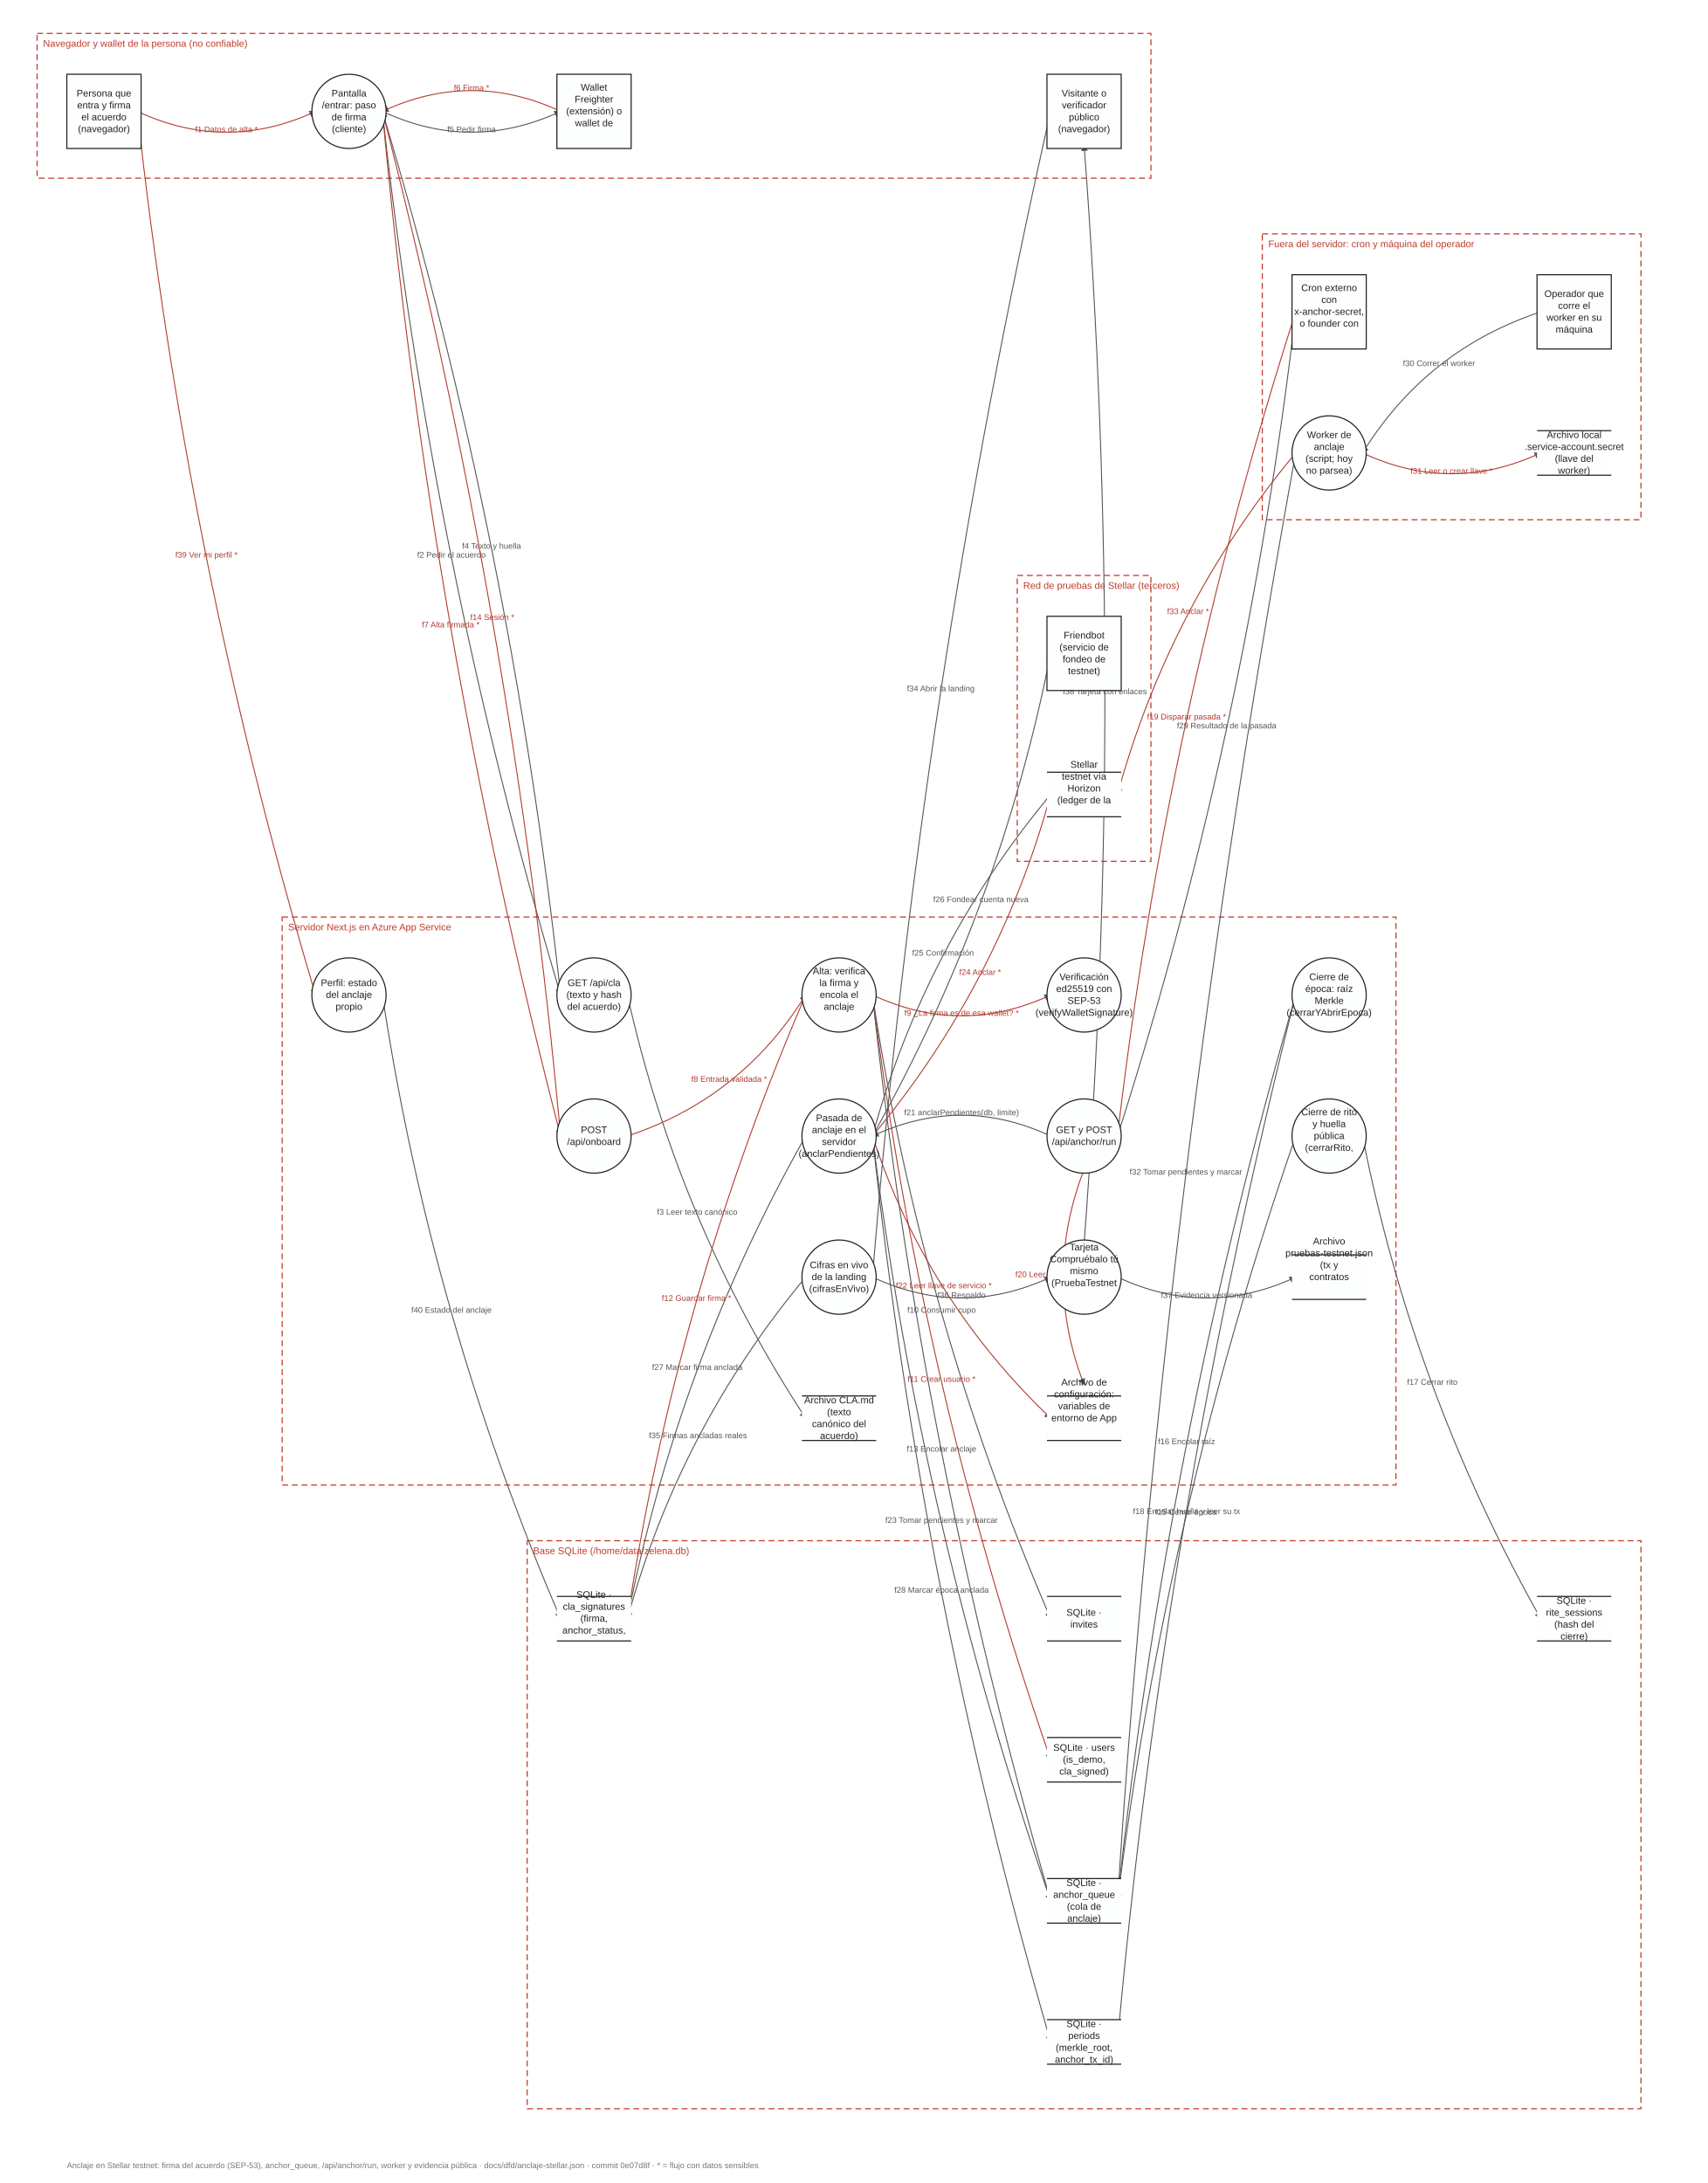
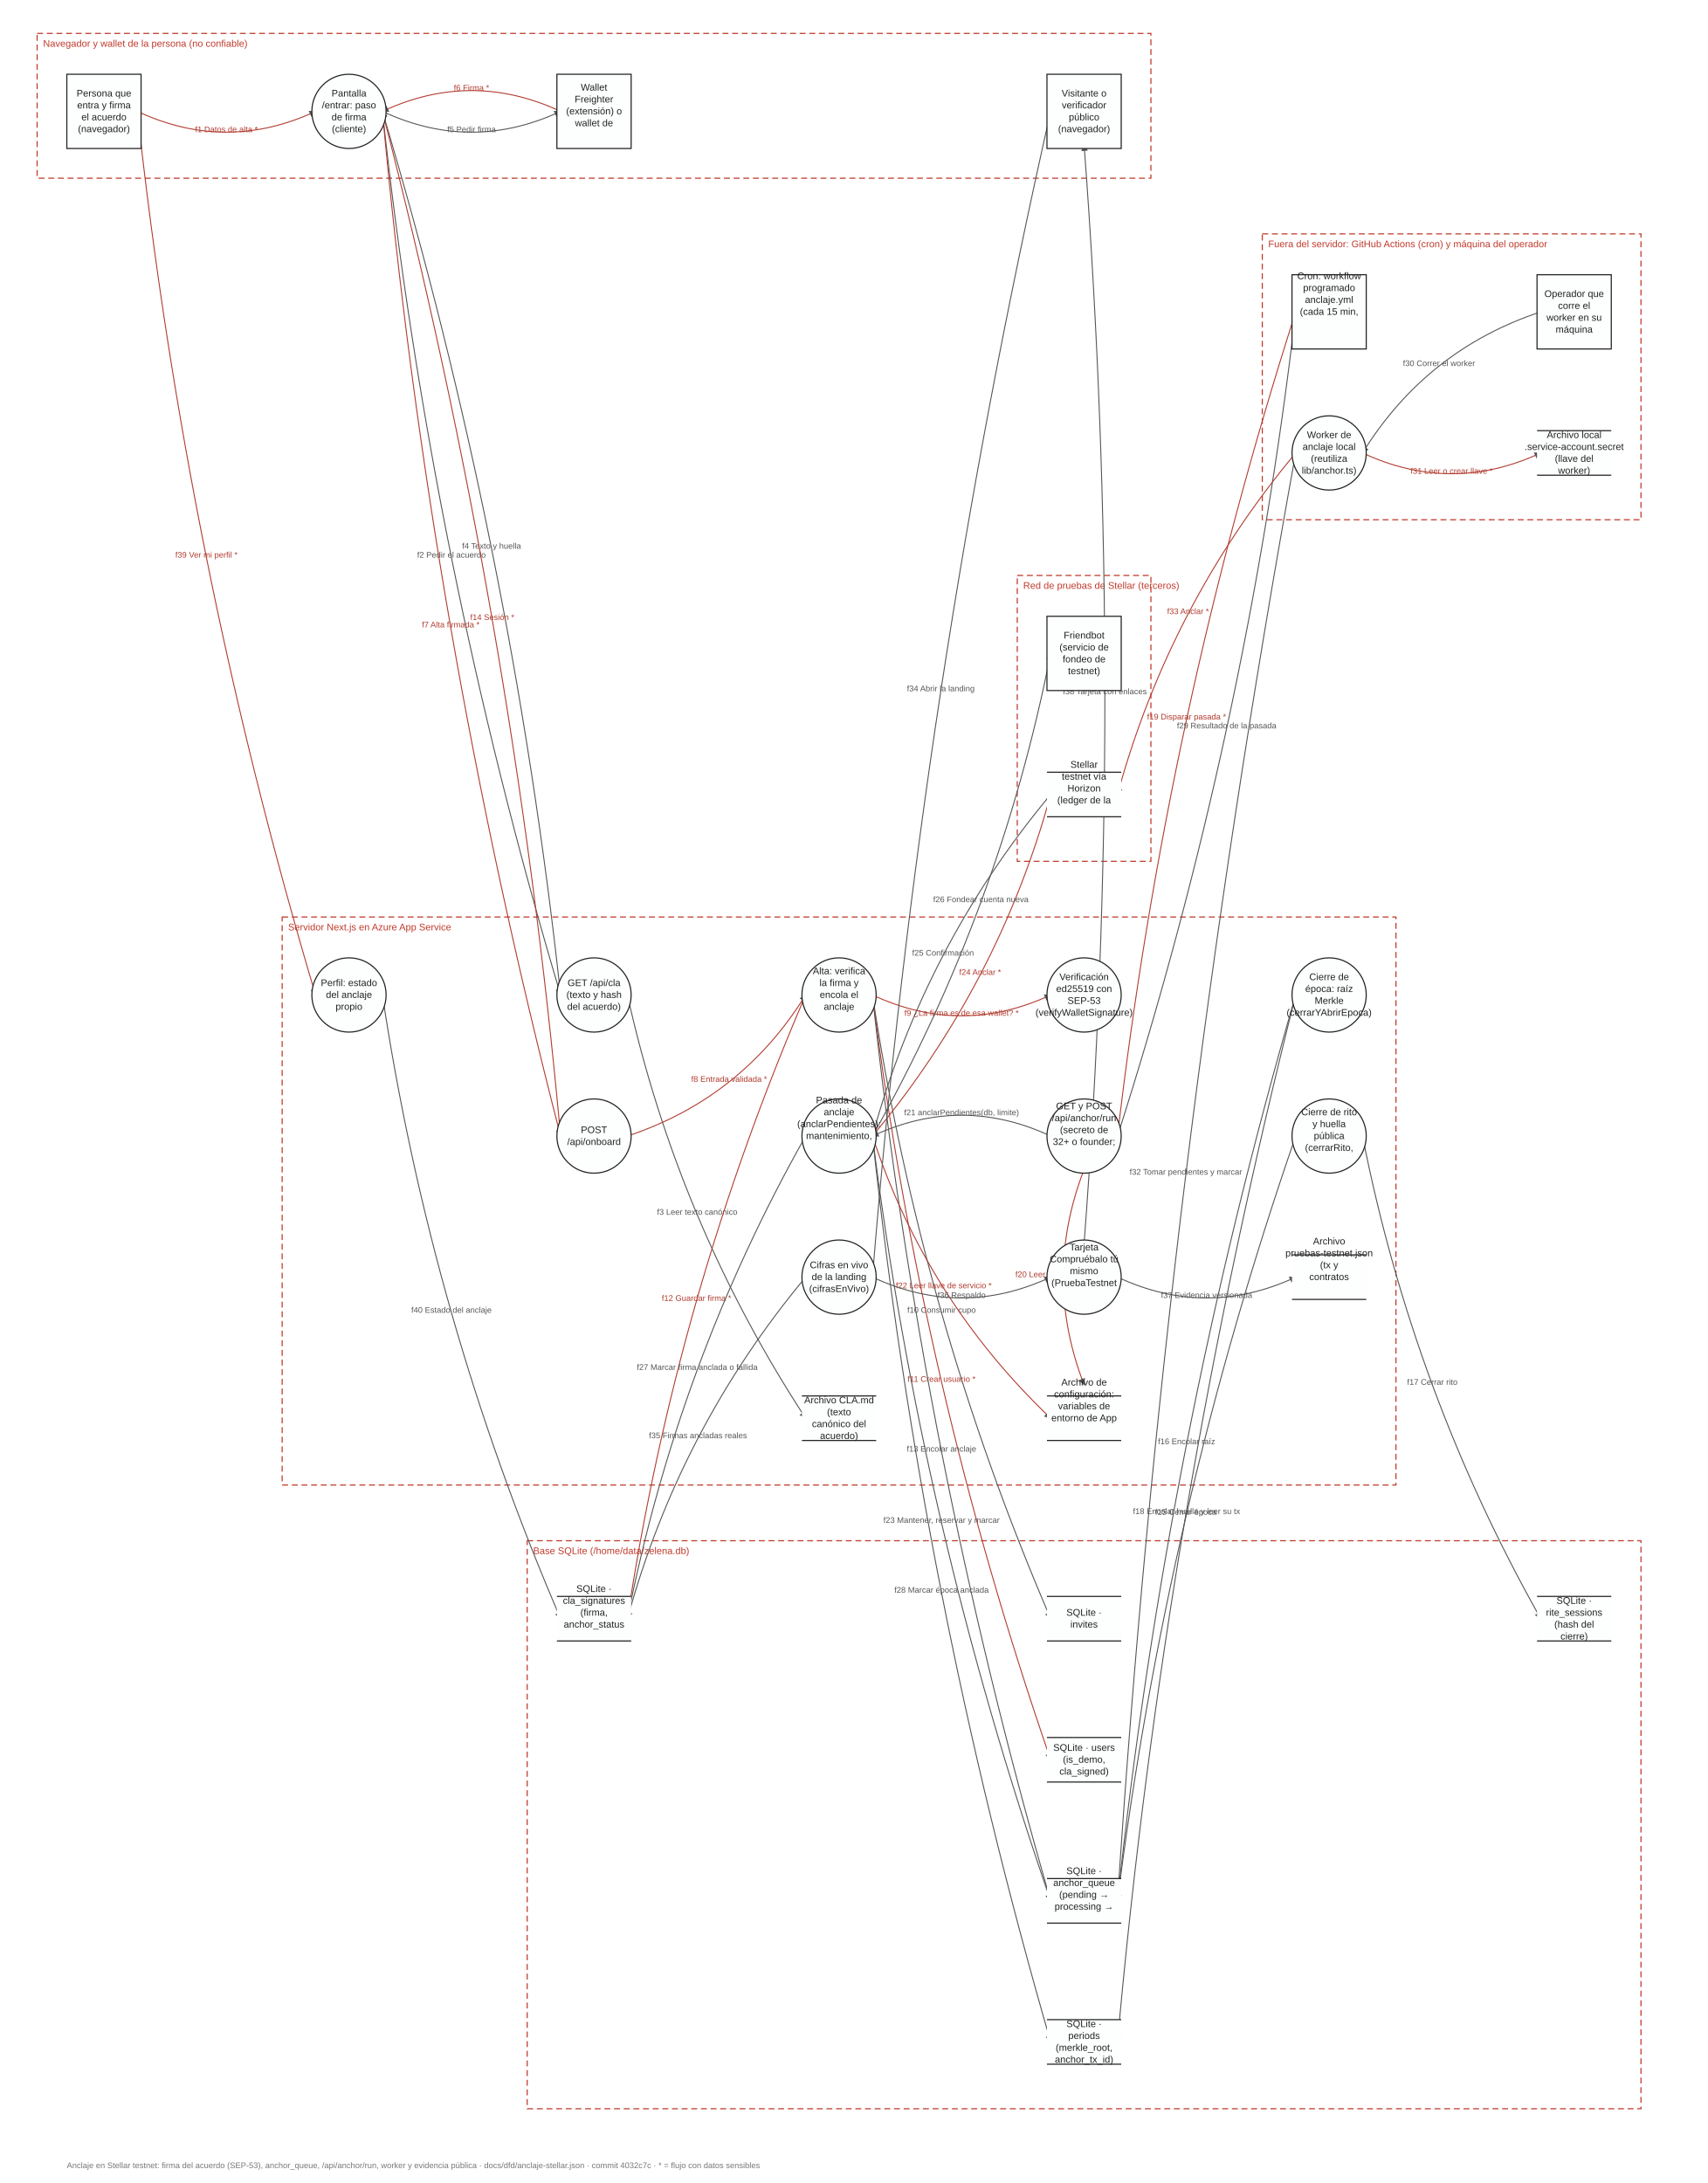
<svg xmlns="http://www.w3.org/2000/svg" viewBox="0 0 2300 2940" width="2300" height="2940" font-family="Segoe UI, Arial, sans-serif" font-size="13">
  <defs>
    <marker id="punta" viewBox="0 0 10 10" refX="9" refY="5" markerWidth="7" markerHeight="7" orient="auto-start-reverse">
      <path d="M0,0 L10,5 L0,10 z" fill="#555" />
    </marker>
  </defs>
  <rect width="2300" height="2940" fill="#ffffff" />
  <rect x="50" y="45" width="1500" height="195" fill="none" stroke="#c0392b" stroke-width="1.5" stroke-dasharray="8 5" />
  <text x="58" y="63" fill="#c0392b">Navegador y wallet de la persona (no confiable)</text>
  <rect x="1700" y="315" width="510" height="385" fill="none" stroke="#c0392b" stroke-width="1.5" stroke-dasharray="8 5" />
-   <text x="1708" y="333" fill="#c0392b">Fuera del servidor: cron y máquina del operador</text>
+   <text x="1708" y="333" fill="#c0392b">Fuera del servidor: GitHub Actions (cron) y máquina del operador</text>
  <rect x="380" y="1235" width="1500" height="765" fill="none" stroke="#c0392b" stroke-width="1.5" stroke-dasharray="8 5" />
  <text x="388" y="1253" fill="#c0392b">Servidor Next.js en Azure App Service</text>
  <rect x="710" y="2075" width="1500" height="765" fill="none" stroke="#c0392b" stroke-width="1.5" stroke-dasharray="8 5" />
  <text x="718" y="2093" fill="#c0392b">Base SQLite (/home/data/zelena.db)</text>
  <rect x="1370" y="775" width="180" height="385" fill="none" stroke="#c0392b" stroke-width="1.5" stroke-dasharray="8 5" />
  <text x="1378" y="793" fill="#c0392b">Red de pruebas de Stellar (terceros)</text>
  <path d="M185,150 Q305,206 425,150" fill="none" stroke="#b03a2e" stroke-width="1.3" marker-end="url(#punta)" />
  <text x="305" y="178" text-anchor="middle" font-size="11" fill="#b03a2e">f1 Datos de alta *</text>
  <path d="M515,150 Q581,757 755,1340" fill="none" stroke="#555" stroke-width="1.3" marker-end="url(#punta)" />
  <text x="608" y="751" text-anchor="middle" font-size="11" fill="#555">f2 Pedir el acuerdo</text>
  <path d="M845,1340 Q913,1647 1085,1910" fill="none" stroke="#555" stroke-width="1.3" marker-end="url(#punta)" />
  <text x="939" y="1636" text-anchor="middle" font-size="11" fill="#555">f3 Leer texto canónico</text>
  <path d="M755,1340 Q689,733 515,150" fill="none" stroke="#555" stroke-width="1.3" marker-end="url(#punta)" />
  <text x="662" y="739" text-anchor="middle" font-size="11" fill="#555">f4 Texto y huella</text>
  <path d="M515,150 Q635,206 755,150" fill="none" stroke="#555" stroke-width="1.3" marker-end="url(#punta)" />
  <text x="635" y="178" text-anchor="middle" font-size="11" fill="#555">f5 Pedir firma</text>
  <path d="M755,150 Q635,94 515,150" fill="none" stroke="#b03a2e" stroke-width="1.3" marker-end="url(#punta)" />
  <text x="635" y="122" text-anchor="middle" font-size="11" fill="#b03a2e">f6 Firma *</text>
  <path d="M515,150 Q579,850 755,1530" fill="none" stroke="#b03a2e" stroke-width="1.3" marker-end="url(#punta)" />
  <text x="607" y="845" text-anchor="middle" font-size="11" fill="#b03a2e">f7 Alta firmada *</text>
  <path d="M845,1530 Q999,1479 1085,1340" fill="none" stroke="#b03a2e" stroke-width="1.3" marker-end="url(#punta)" />
  <text x="982" y="1457" text-anchor="middle" font-size="11" fill="#b03a2e">f8 Entrada validada *</text>
  <path d="M1175,1340 Q1295,1396 1415,1340" fill="none" stroke="#b03a2e" stroke-width="1.3" marker-end="url(#punta)" />
  <text x="1295" y="1368" text-anchor="middle" font-size="11" fill="#b03a2e">f9 ¿La firma es de esa wallet? *</text>
  <path d="M1175,1340 Q1241,1776 1415,2180" fill="none" stroke="#555" stroke-width="1.3" marker-end="url(#punta)" />
  <text x="1268" y="1768" text-anchor="middle" font-size="11" fill="#555">f10 Consumir cupo</text>
  <path d="M1175,1340 Q1241,1867 1415,2370" fill="none" stroke="#b03a2e" stroke-width="1.3" marker-end="url(#punta)" />
  <text x="1268" y="1861" text-anchor="middle" font-size="11" fill="#b03a2e">f11 Crear usuario *</text>
  <path d="M1085,1340 Q911,1744 845,2180" fill="none" stroke="#b03a2e" stroke-width="1.3" marker-end="url(#punta)" />
  <text x="938" y="1752" text-anchor="middle" font-size="11" fill="#b03a2e">f12 Guardar firma *</text>
  <path d="M1175,1340 Q1241,1960 1415,2560" fill="none" stroke="#555" stroke-width="1.3" marker-end="url(#punta)" />
  <text x="1268" y="1955" text-anchor="middle" font-size="11" fill="#555">f13 Encolar anclaje</text>
  <path d="M755,1530 Q691,830 515,150" fill="none" stroke="#b03a2e" stroke-width="1.3" marker-end="url(#punta)" />
  <text x="663" y="835" text-anchor="middle" font-size="11" fill="#b03a2e">f14 Sesión *</text>
  <path d="M1745,1340 Q1569,2035 1505,2750" fill="none" stroke="#555" stroke-width="1.3" marker-end="url(#punta)" />
  <text x="1597" y="2040" text-anchor="middle" font-size="11" fill="#555">f15 Cerrar época</text>
  <path d="M1745,1340 Q1571,1940 1505,2560" fill="none" stroke="#555" stroke-width="1.3" marker-end="url(#punta)" />
  <text x="1598" y="1945" text-anchor="middle" font-size="11" fill="#555">f16 Encolar raíz</text>
  <path d="M1835,1530 Q1903,1875 2075,2180" fill="none" stroke="#555" stroke-width="1.3" marker-end="url(#punta)" />
  <text x="1929" y="1865" text-anchor="middle" font-size="11" fill="#555">f17 Cerrar rito</text>
  <path d="M1745,1530 Q1571,2033 1505,2560" fill="none" stroke="#555" stroke-width="1.3" marker-end="url(#punta)" />
  <text x="1598" y="2039" text-anchor="middle" font-size="11" fill="#555">f18 Encolar huella y leer su tx</text>
  <path d="M1745,420 Q1571,963 1505,1530" fill="none" stroke="#b03a2e" stroke-width="1.3" marker-end="url(#punta)" />
  <text x="1598" y="969" text-anchor="middle" font-size="11" fill="#b03a2e">f19 Disparar pasada *</text>
  <path d="M1460,1575 Q1404,1720 1460,1865" fill="none" stroke="#b03a2e" stroke-width="1.3" marker-end="url(#punta)" />
  <text x="1432" y="1720" text-anchor="middle" font-size="11" fill="#b03a2e">f20 Leer secreto del cron *</text>
  <path d="M1415,1530 Q1295,1474 1175,1530" fill="none" stroke="#555" stroke-width="1.3" marker-end="url(#punta)" />
  <text x="1295" y="1502" text-anchor="middle" font-size="11" fill="#555">f21 anclarPendientes(db, limite)</text>
  <path d="M1175,1530 Q1247,1750 1415,1910" fill="none" stroke="#b03a2e" stroke-width="1.3" marker-end="url(#punta)" />
  <text x="1271" y="1735" text-anchor="middle" font-size="11" fill="#b03a2e">f22 Leer llave de servicio *</text>
  <path d="M1175,1530 Q1241,2057 1415,2560" fill="none" stroke="#555" stroke-width="1.3" marker-end="url(#punta)" />
-   <text x="1268" y="2051" text-anchor="middle" font-size="11" fill="#555">f23 Tomar pendientes y marcar</text>
+   <text x="1268" y="2051" text-anchor="middle" font-size="11" fill="#555">f23 Mantener, reservar y marcar</text>
  <path d="M1175,1530 Q1345,1326 1415,1070" fill="none" stroke="#b03a2e" stroke-width="1.3" marker-end="url(#punta)" />
  <text x="1320" y="1313" text-anchor="middle" font-size="11" fill="#b03a2e">f24 Anclar *</text>
  <path d="M1415,1070 Q1245,1274 1175,1530" fill="none" stroke="#555" stroke-width="1.3" marker-end="url(#punta)" />
  <text x="1270" y="1287" text-anchor="middle" font-size="11" fill="#555">f25 Confirmación</text>
  <path d="M1175,1530 Q1347,1225 1415,880" fill="none" stroke="#555" stroke-width="1.3" marker-end="url(#punta)" />
  <text x="1321" y="1215" text-anchor="middle" font-size="11" fill="#555">f26 Fondear cuenta nueva</text>
  <path d="M1085,1530 Q913,1835 845,2180" fill="none" stroke="#555" stroke-width="1.3" marker-end="url(#punta)" />
-   <text x="939" y="1845" text-anchor="middle" font-size="11" fill="#555">f27 Marcar firma anclada</text>
+   <text x="939" y="1845" text-anchor="middle" font-size="11" fill="#555">f27 Marcar firma anclada o fallida</text>
  <path d="M1175,1530 Q1241,2150 1415,2750" fill="none" stroke="#555" stroke-width="1.3" marker-end="url(#punta)" />
  <text x="1268" y="2145" text-anchor="middle" font-size="11" fill="#555">f28 Marcar época anclada</text>
  <path d="M1505,1530 Q1679,987 1745,420" fill="none" stroke="#555" stroke-width="1.3" marker-end="url(#punta)" />
  <text x="1652" y="981" text-anchor="middle" font-size="11" fill="#555">f29 Resultado de la pasada</text>
  <path d="M2075,420 Q1921,471 1835,610" fill="none" stroke="#555" stroke-width="1.3" marker-end="url(#punta)" />
  <text x="1938" y="493" text-anchor="middle" font-size="11" fill="#555">f30 Correr el worker</text>
  <path d="M1835,610 Q1955,666 2075,610" fill="none" stroke="#b03a2e" stroke-width="1.3" marker-end="url(#punta)" />
  <text x="1955" y="638" text-anchor="middle" font-size="11" fill="#b03a2e">f31 Leer o crear llave *</text>
  <path d="M1745,610 Q1569,1579 1505,2560" fill="none" stroke="#555" stroke-width="1.3" marker-end="url(#punta)" />
  <text x="1597" y="1582" text-anchor="middle" font-size="11" fill="#555">f32 Tomar pendientes y marcar</text>
  <path d="M1745,610 Q1575,814 1505,1070" fill="none" stroke="#b03a2e" stroke-width="1.3" marker-end="url(#punta)" />
  <text x="1600" y="827" text-anchor="middle" font-size="11" fill="#b03a2e">f33 Anclar *</text>
  <path d="M1415,150 Q1239,927 1175,1720" fill="none" stroke="#555" stroke-width="1.3" marker-end="url(#punta)" />
  <text x="1267" y="931" text-anchor="middle" font-size="11" fill="#555">f34 Abrir la landing</text>
  <path d="M1085,1720 Q915,1924 845,2180" fill="none" stroke="#555" stroke-width="1.3" marker-end="url(#punta)" />
  <text x="940" y="1937" text-anchor="middle" font-size="11" fill="#555">f35 Firmas ancladas reales</text>
  <path d="M1175,1720 Q1295,1776 1415,1720" fill="none" stroke="#555" stroke-width="1.3" marker-end="url(#punta)" />
  <text x="1295" y="1748" text-anchor="middle" font-size="11" fill="#555">f36 Respaldo</text>
  <path d="M1505,1720 Q1625,1776 1745,1720" fill="none" stroke="#555" stroke-width="1.3" marker-end="url(#punta)" />
  <text x="1625" y="1748" text-anchor="middle" font-size="11" fill="#555">f37 Evidencia versionada</text>
  <path d="M1460,1675 Q1516,935 1460,195" fill="none" stroke="#555" stroke-width="1.3" marker-end="url(#punta)" />
  <text x="1488" y="935" text-anchor="middle" font-size="11" fill="#555">f38 Tarjeta con enlaces</text>
  <path d="M185,150 Q251,757 425,1340" fill="none" stroke="#b03a2e" stroke-width="1.3" marker-end="url(#punta)" />
  <text x="278" y="751" text-anchor="middle" font-size="11" fill="#b03a2e">f39 Ver mi perfil *</text>
  <path d="M515,1340 Q581,1776 755,2180" fill="none" stroke="#555" stroke-width="1.3" marker-end="url(#punta)" />
  <text x="608" y="1768" text-anchor="middle" font-size="11" fill="#555">f40 Estado del anclaje</text>
  <rect x="90" y="100" width="100" height="100" fill="#fdfefe" stroke="#222" stroke-width="1.5" />
  <text x="140" y="130" text-anchor="middle" fill="#222">Persona que</text>
  <text x="140" y="146" text-anchor="middle" fill="#222">entra y firma</text>
  <text x="140" y="162" text-anchor="middle" fill="#222">el acuerdo</text>
  <text x="140" y="178" text-anchor="middle" fill="#222">(navegador)</text>
  <rect x="750" y="100" width="100" height="100" fill="#fdfefe" stroke="#222" stroke-width="1.5" />
  <text x="800" y="122" text-anchor="middle" fill="#222">Wallet</text>
  <text x="800" y="138" text-anchor="middle" fill="#222">Freighter</text>
  <text x="800" y="154" text-anchor="middle" fill="#222">(extensión) o</text>
  <text x="800" y="170" text-anchor="middle" fill="#222">wallet de</text>
  <rect x="1740" y="370" width="100" height="100" fill="#fdfefe" stroke="#222" stroke-width="1.5" />
-   <text x="1790" y="392" text-anchor="middle" fill="#222">Cron externo</text>
-   <text x="1790" y="408" text-anchor="middle" fill="#222">con</text>
-   <text x="1790" y="424" text-anchor="middle" fill="#222">x-anchor-secret,</text>
-   <text x="1790" y="440" text-anchor="middle" fill="#222">o founder con</text>
+   <text x="1790" y="376" text-anchor="middle" fill="#222">Cron: workflow</text>
+   <text x="1790" y="392" text-anchor="middle" fill="#222">programado</text>
+   <text x="1790" y="408" text-anchor="middle" fill="#222">anclaje.yml</text>
+   <text x="1790" y="424" text-anchor="middle" fill="#222">(cada 15 min,</text>
  <rect x="2070" y="370" width="100" height="100" fill="#fdfefe" stroke="#222" stroke-width="1.5" />
  <text x="2120" y="400" text-anchor="middle" fill="#222">Operador que</text>
  <text x="2120" y="416" text-anchor="middle" fill="#222">corre el</text>
  <text x="2120" y="432" text-anchor="middle" fill="#222">worker en su</text>
  <text x="2120" y="448" text-anchor="middle" fill="#222">máquina</text>
  <rect x="1410" y="100" width="100" height="100" fill="#fdfefe" stroke="#222" stroke-width="1.5" />
  <text x="1460" y="130" text-anchor="middle" fill="#222">Visitante o</text>
  <text x="1460" y="146" text-anchor="middle" fill="#222">verificador</text>
  <text x="1460" y="162" text-anchor="middle" fill="#222">público</text>
  <text x="1460" y="178" text-anchor="middle" fill="#222">(navegador)</text>
  <rect x="1410" y="830" width="100" height="100" fill="#fdfefe" stroke="#222" stroke-width="1.5" />
  <text x="1460" y="860" text-anchor="middle" fill="#222">Friendbot</text>
  <text x="1460" y="876" text-anchor="middle" fill="#222">(servicio de</text>
  <text x="1460" y="892" text-anchor="middle" fill="#222">fondeo de</text>
  <text x="1460" y="908" text-anchor="middle" fill="#222">testnet)</text>
  <circle cx="470" cy="150" r="50" fill="#fdfefe" stroke="#222" stroke-width="1.5" />
  <text x="470" y="130" text-anchor="middle" fill="#222">Pantalla</text>
  <text x="470" y="146" text-anchor="middle" fill="#222">/entrar: paso</text>
  <text x="470" y="162" text-anchor="middle" fill="#222">de firma</text>
  <text x="470" y="178" text-anchor="middle" fill="#222">(cliente)</text>
  <circle cx="800" cy="1340" r="50" fill="#fdfefe" stroke="#222" stroke-width="1.5" />
  <text x="800" y="1328" text-anchor="middle" fill="#222">GET /api/cla</text>
  <text x="800" y="1344" text-anchor="middle" fill="#222">(texto y hash</text>
  <text x="800" y="1360" text-anchor="middle" fill="#222">del acuerdo)</text>
  <circle cx="800" cy="1530" r="50" fill="#fdfefe" stroke="#222" stroke-width="1.5" />
  <text x="800" y="1526" text-anchor="middle" fill="#222">POST</text>
  <text x="800" y="1542" text-anchor="middle" fill="#222">/api/onboard</text>
  <circle cx="1130" cy="1340" r="50" fill="#fdfefe" stroke="#222" stroke-width="1.5" />
  <text x="1130" y="1312" text-anchor="middle" fill="#222">Alta: verifica</text>
  <text x="1130" y="1328" text-anchor="middle" fill="#222">la firma y</text>
  <text x="1130" y="1344" text-anchor="middle" fill="#222">encola el</text>
  <text x="1130" y="1360" text-anchor="middle" fill="#222">anclaje</text>
  <circle cx="1460" cy="1340" r="50" fill="#fdfefe" stroke="#222" stroke-width="1.5" />
  <text x="1460" y="1320" text-anchor="middle" fill="#222">Verificación</text>
  <text x="1460" y="1336" text-anchor="middle" fill="#222">ed25519 con</text>
  <text x="1460" y="1352" text-anchor="middle" fill="#222">SEP-53</text>
  <text x="1460" y="1368" text-anchor="middle" fill="#222">(verifyWalletSignature)</text>
  <circle cx="1790" cy="1340" r="50" fill="#fdfefe" stroke="#222" stroke-width="1.5" />
  <text x="1790" y="1320" text-anchor="middle" fill="#222">Cierre de</text>
  <text x="1790" y="1336" text-anchor="middle" fill="#222">época: raíz</text>
  <text x="1790" y="1352" text-anchor="middle" fill="#222">Merkle</text>
  <text x="1790" y="1368" text-anchor="middle" fill="#222">(cerrarYAbrirEpoca)</text>
  <circle cx="1790" cy="1530" r="50" fill="#fdfefe" stroke="#222" stroke-width="1.5" />
  <text x="1790" y="1502" text-anchor="middle" fill="#222">Cierre de rito</text>
  <text x="1790" y="1518" text-anchor="middle" fill="#222">y huella</text>
  <text x="1790" y="1534" text-anchor="middle" fill="#222">pública</text>
  <text x="1790" y="1550" text-anchor="middle" fill="#222">(cerrarRito,</text>
  <circle cx="1460" cy="1530" r="50" fill="#fdfefe" stroke="#222" stroke-width="1.5" />
-   <text x="1460" y="1526" text-anchor="middle" fill="#222">GET y POST</text>
-   <text x="1460" y="1542" text-anchor="middle" fill="#222">/api/anchor/run</text>
+   <text x="1460" y="1494" text-anchor="middle" fill="#222">GET y POST</text>
+   <text x="1460" y="1510" text-anchor="middle" fill="#222">/api/anchor/run</text>
+   <text x="1460" y="1526" text-anchor="middle" fill="#222">(secreto de</text>
+   <text x="1460" y="1542" text-anchor="middle" fill="#222">32+ o founder;</text>
  <circle cx="1130" cy="1530" r="50" fill="#fdfefe" stroke="#222" stroke-width="1.5" />
-   <text x="1130" y="1510" text-anchor="middle" fill="#222">Pasada de</text>
-   <text x="1130" y="1526" text-anchor="middle" fill="#222">anclaje en el</text>
-   <text x="1130" y="1542" text-anchor="middle" fill="#222">servidor</text>
-   <text x="1130" y="1558" text-anchor="middle" fill="#222">(anclarPendientes)</text>
+   <text x="1130" y="1486" text-anchor="middle" fill="#222">Pasada de</text>
+   <text x="1130" y="1502" text-anchor="middle" fill="#222">anclaje</text>
+   <text x="1130" y="1518" text-anchor="middle" fill="#222">(anclarPendientes):</text>
+   <text x="1130" y="1534" text-anchor="middle" fill="#222">mantenimiento,</text>
  <circle cx="1790" cy="610" r="50" fill="#fdfefe" stroke="#222" stroke-width="1.5" />
  <text x="1790" y="590" text-anchor="middle" fill="#222">Worker de</text>
-   <text x="1790" y="606" text-anchor="middle" fill="#222">anclaje</text>
-   <text x="1790" y="622" text-anchor="middle" fill="#222">(script; hoy</text>
-   <text x="1790" y="638" text-anchor="middle" fill="#222">no parsea)</text>
+   <text x="1790" y="606" text-anchor="middle" fill="#222">anclaje local</text>
+   <text x="1790" y="622" text-anchor="middle" fill="#222">(reutiliza</text>
+   <text x="1790" y="638" text-anchor="middle" fill="#222">lib/anchor.ts)</text>
  <circle cx="1130" cy="1720" r="50" fill="#fdfefe" stroke="#222" stroke-width="1.5" />
  <text x="1130" y="1708" text-anchor="middle" fill="#222">Cifras en vivo</text>
  <text x="1130" y="1724" text-anchor="middle" fill="#222">de la landing</text>
  <text x="1130" y="1740" text-anchor="middle" fill="#222">(cifrasEnVivo)</text>
  <circle cx="1460" cy="1720" r="50" fill="#fdfefe" stroke="#222" stroke-width="1.5" />
  <text x="1460" y="1684" text-anchor="middle" fill="#222">Tarjeta</text>
  <text x="1460" y="1700" text-anchor="middle" fill="#222">Compruébalo tú</text>
  <text x="1460" y="1716" text-anchor="middle" fill="#222">mismo</text>
  <text x="1460" y="1732" text-anchor="middle" fill="#222">(PruebaTestnet</text>
  <circle cx="470" cy="1340" r="50" fill="#fdfefe" stroke="#222" stroke-width="1.5" />
  <text x="470" y="1328" text-anchor="middle" fill="#222">Perfil: estado</text>
  <text x="470" y="1344" text-anchor="middle" fill="#222">del anclaje</text>
  <text x="470" y="1360" text-anchor="middle" fill="#222">propio</text>
  <rect x="1080" y="1880" width="100" height="60" fill="#fdfefe" stroke="none" />
  <line x1="1080" y1="1880" x2="1180" y2="1880" stroke="#222" stroke-width="1.5" />
  <line x1="1080" y1="1940" x2="1180" y2="1940" stroke="#222" stroke-width="1.5" />
  <text x="1130" y="1890" text-anchor="middle" fill="#222">Archivo CLA.md</text>
  <text x="1130" y="1906" text-anchor="middle" fill="#222">(texto</text>
  <text x="1130" y="1922" text-anchor="middle" fill="#222">canónico del</text>
  <text x="1130" y="1938" text-anchor="middle" fill="#222">acuerdo)</text>
  <rect x="1410" y="1880" width="100" height="60" fill="#fdfefe" stroke="none" />
  <line x1="1410" y1="1880" x2="1510" y2="1880" stroke="#222" stroke-width="1.5" />
  <line x1="1410" y1="1940" x2="1510" y2="1940" stroke="#222" stroke-width="1.5" />
  <text x="1460" y="1866" text-anchor="middle" fill="#222">Archivo de</text>
  <text x="1460" y="1882" text-anchor="middle" fill="#222">configuración:</text>
  <text x="1460" y="1898" text-anchor="middle" fill="#222">variables de</text>
  <text x="1460" y="1914" text-anchor="middle" fill="#222">entorno de App</text>
  <rect x="1410" y="2150" width="100" height="60" fill="#fdfefe" stroke="none" />
  <line x1="1410" y1="2150" x2="1510" y2="2150" stroke="#222" stroke-width="1.5" />
  <line x1="1410" y1="2210" x2="1510" y2="2210" stroke="#222" stroke-width="1.5" />
  <text x="1460" y="2176" text-anchor="middle" fill="#222">SQLite ·</text>
  <text x="1460" y="2192" text-anchor="middle" fill="#222">invites</text>
  <rect x="1410" y="2340" width="100" height="60" fill="#fdfefe" stroke="none" />
  <line x1="1410" y1="2340" x2="1510" y2="2340" stroke="#222" stroke-width="1.5" />
  <line x1="1410" y1="2400" x2="1510" y2="2400" stroke="#222" stroke-width="1.5" />
  <text x="1460" y="2358" text-anchor="middle" fill="#222">SQLite · users</text>
  <text x="1460" y="2374" text-anchor="middle" fill="#222">(is_demo,</text>
  <text x="1460" y="2390" text-anchor="middle" fill="#222">cla_signed)</text>
  <rect x="750" y="2150" width="100" height="60" fill="#fdfefe" stroke="none" />
  <line x1="750" y1="2150" x2="850" y2="2150" stroke="#222" stroke-width="1.5" />
  <line x1="750" y1="2210" x2="850" y2="2210" stroke="#222" stroke-width="1.5" />
-   <text x="800" y="2152" text-anchor="middle" fill="#222">SQLite ·</text>
-   <text x="800" y="2168" text-anchor="middle" fill="#222">cla_signatures</text>
-   <text x="800" y="2184" text-anchor="middle" fill="#222">(firma,</text>
-   <text x="800" y="2200" text-anchor="middle" fill="#222">anchor_status,</text>
+   <text x="800" y="2144" text-anchor="middle" fill="#222">SQLite ·</text>
+   <text x="800" y="2160" text-anchor="middle" fill="#222">cla_signatures</text>
+   <text x="800" y="2176" text-anchor="middle" fill="#222">(firma,</text>
+   <text x="800" y="2192" text-anchor="middle" fill="#222">anchor_status</text>
  <rect x="1410" y="2530" width="100" height="60" fill="#fdfefe" stroke="none" />
  <line x1="1410" y1="2530" x2="1510" y2="2530" stroke="#222" stroke-width="1.5" />
  <line x1="1410" y1="2590" x2="1510" y2="2590" stroke="#222" stroke-width="1.5" />
-   <text x="1460" y="2540" text-anchor="middle" fill="#222">SQLite ·</text>
-   <text x="1460" y="2556" text-anchor="middle" fill="#222">anchor_queue</text>
-   <text x="1460" y="2572" text-anchor="middle" fill="#222">(cola de</text>
-   <text x="1460" y="2588" text-anchor="middle" fill="#222">anclaje)</text>
+   <text x="1460" y="2524" text-anchor="middle" fill="#222">SQLite ·</text>
+   <text x="1460" y="2540" text-anchor="middle" fill="#222">anchor_queue</text>
+   <text x="1460" y="2556" text-anchor="middle" fill="#222">(pending →</text>
+   <text x="1460" y="2572" text-anchor="middle" fill="#222">processing →</text>
  <rect x="1410" y="2720" width="100" height="60" fill="#fdfefe" stroke="none" />
  <line x1="1410" y1="2720" x2="1510" y2="2720" stroke="#222" stroke-width="1.5" />
  <line x1="1410" y1="2780" x2="1510" y2="2780" stroke="#222" stroke-width="1.5" />
  <text x="1460" y="2730" text-anchor="middle" fill="#222">SQLite ·</text>
  <text x="1460" y="2746" text-anchor="middle" fill="#222">periods</text>
  <text x="1460" y="2762" text-anchor="middle" fill="#222">(merkle_root,</text>
  <text x="1460" y="2778" text-anchor="middle" fill="#222">anchor_tx_id)</text>
  <rect x="2070" y="2150" width="100" height="60" fill="#fdfefe" stroke="none" />
  <line x1="2070" y1="2150" x2="2170" y2="2150" stroke="#222" stroke-width="1.5" />
  <line x1="2070" y1="2210" x2="2170" y2="2210" stroke="#222" stroke-width="1.5" />
  <text x="2120" y="2160" text-anchor="middle" fill="#222">SQLite ·</text>
  <text x="2120" y="2176" text-anchor="middle" fill="#222">rite_sessions</text>
  <text x="2120" y="2192" text-anchor="middle" fill="#222">(hash del</text>
  <text x="2120" y="2208" text-anchor="middle" fill="#222">cierre)</text>
  <rect x="2070" y="580" width="100" height="60" fill="#fdfefe" stroke="none" />
  <line x1="2070" y1="580" x2="2170" y2="580" stroke="#222" stroke-width="1.5" />
  <line x1="2070" y1="640" x2="2170" y2="640" stroke="#222" stroke-width="1.5" />
  <text x="2120" y="590" text-anchor="middle" fill="#222">Archivo local</text>
  <text x="2120" y="606" text-anchor="middle" fill="#222">.service-account.secret</text>
  <text x="2120" y="622" text-anchor="middle" fill="#222">(llave del</text>
  <text x="2120" y="638" text-anchor="middle" fill="#222">worker)</text>
  <rect x="1740" y="1690" width="100" height="60" fill="#fdfefe" stroke="none" />
  <line x1="1740" y1="1690" x2="1840" y2="1690" stroke="#222" stroke-width="1.5" />
  <line x1="1740" y1="1750" x2="1840" y2="1750" stroke="#222" stroke-width="1.5" />
  <text x="1790" y="1676" text-anchor="middle" fill="#222">Archivo</text>
  <text x="1790" y="1692" text-anchor="middle" fill="#222">pruebas-testnet.json</text>
  <text x="1790" y="1708" text-anchor="middle" fill="#222">(tx y</text>
  <text x="1790" y="1724" text-anchor="middle" fill="#222">contratos</text>
  <rect x="1410" y="1040" width="100" height="60" fill="#fdfefe" stroke="none" />
  <line x1="1410" y1="1040" x2="1510" y2="1040" stroke="#222" stroke-width="1.5" />
  <line x1="1410" y1="1100" x2="1510" y2="1100" stroke="#222" stroke-width="1.5" />
  <text x="1460" y="1034" text-anchor="middle" fill="#222">Stellar</text>
  <text x="1460" y="1050" text-anchor="middle" fill="#222">testnet vía</text>
  <text x="1460" y="1066" text-anchor="middle" fill="#222">Horizon</text>
  <text x="1460" y="1082" text-anchor="middle" fill="#222">(ledger de la</text>
-   <text x="90" y="2920" font-size="11" fill="#777">Anclaje en Stellar testnet: firma del acuerdo (SEP-53), anchor_queue, /api/anchor/run, worker y evidencia pública · docs/dfd/anclaje-stellar.json · commit 0e07d8f · * = flujo con datos sensibles</text>
+   <text x="90" y="2920" font-size="11" fill="#777">Anclaje en Stellar testnet: firma del acuerdo (SEP-53), anchor_queue, /api/anchor/run, worker y evidencia pública · docs/dfd/anclaje-stellar.json · commit 4032c7c · * = flujo con datos sensibles</text>
</svg>
